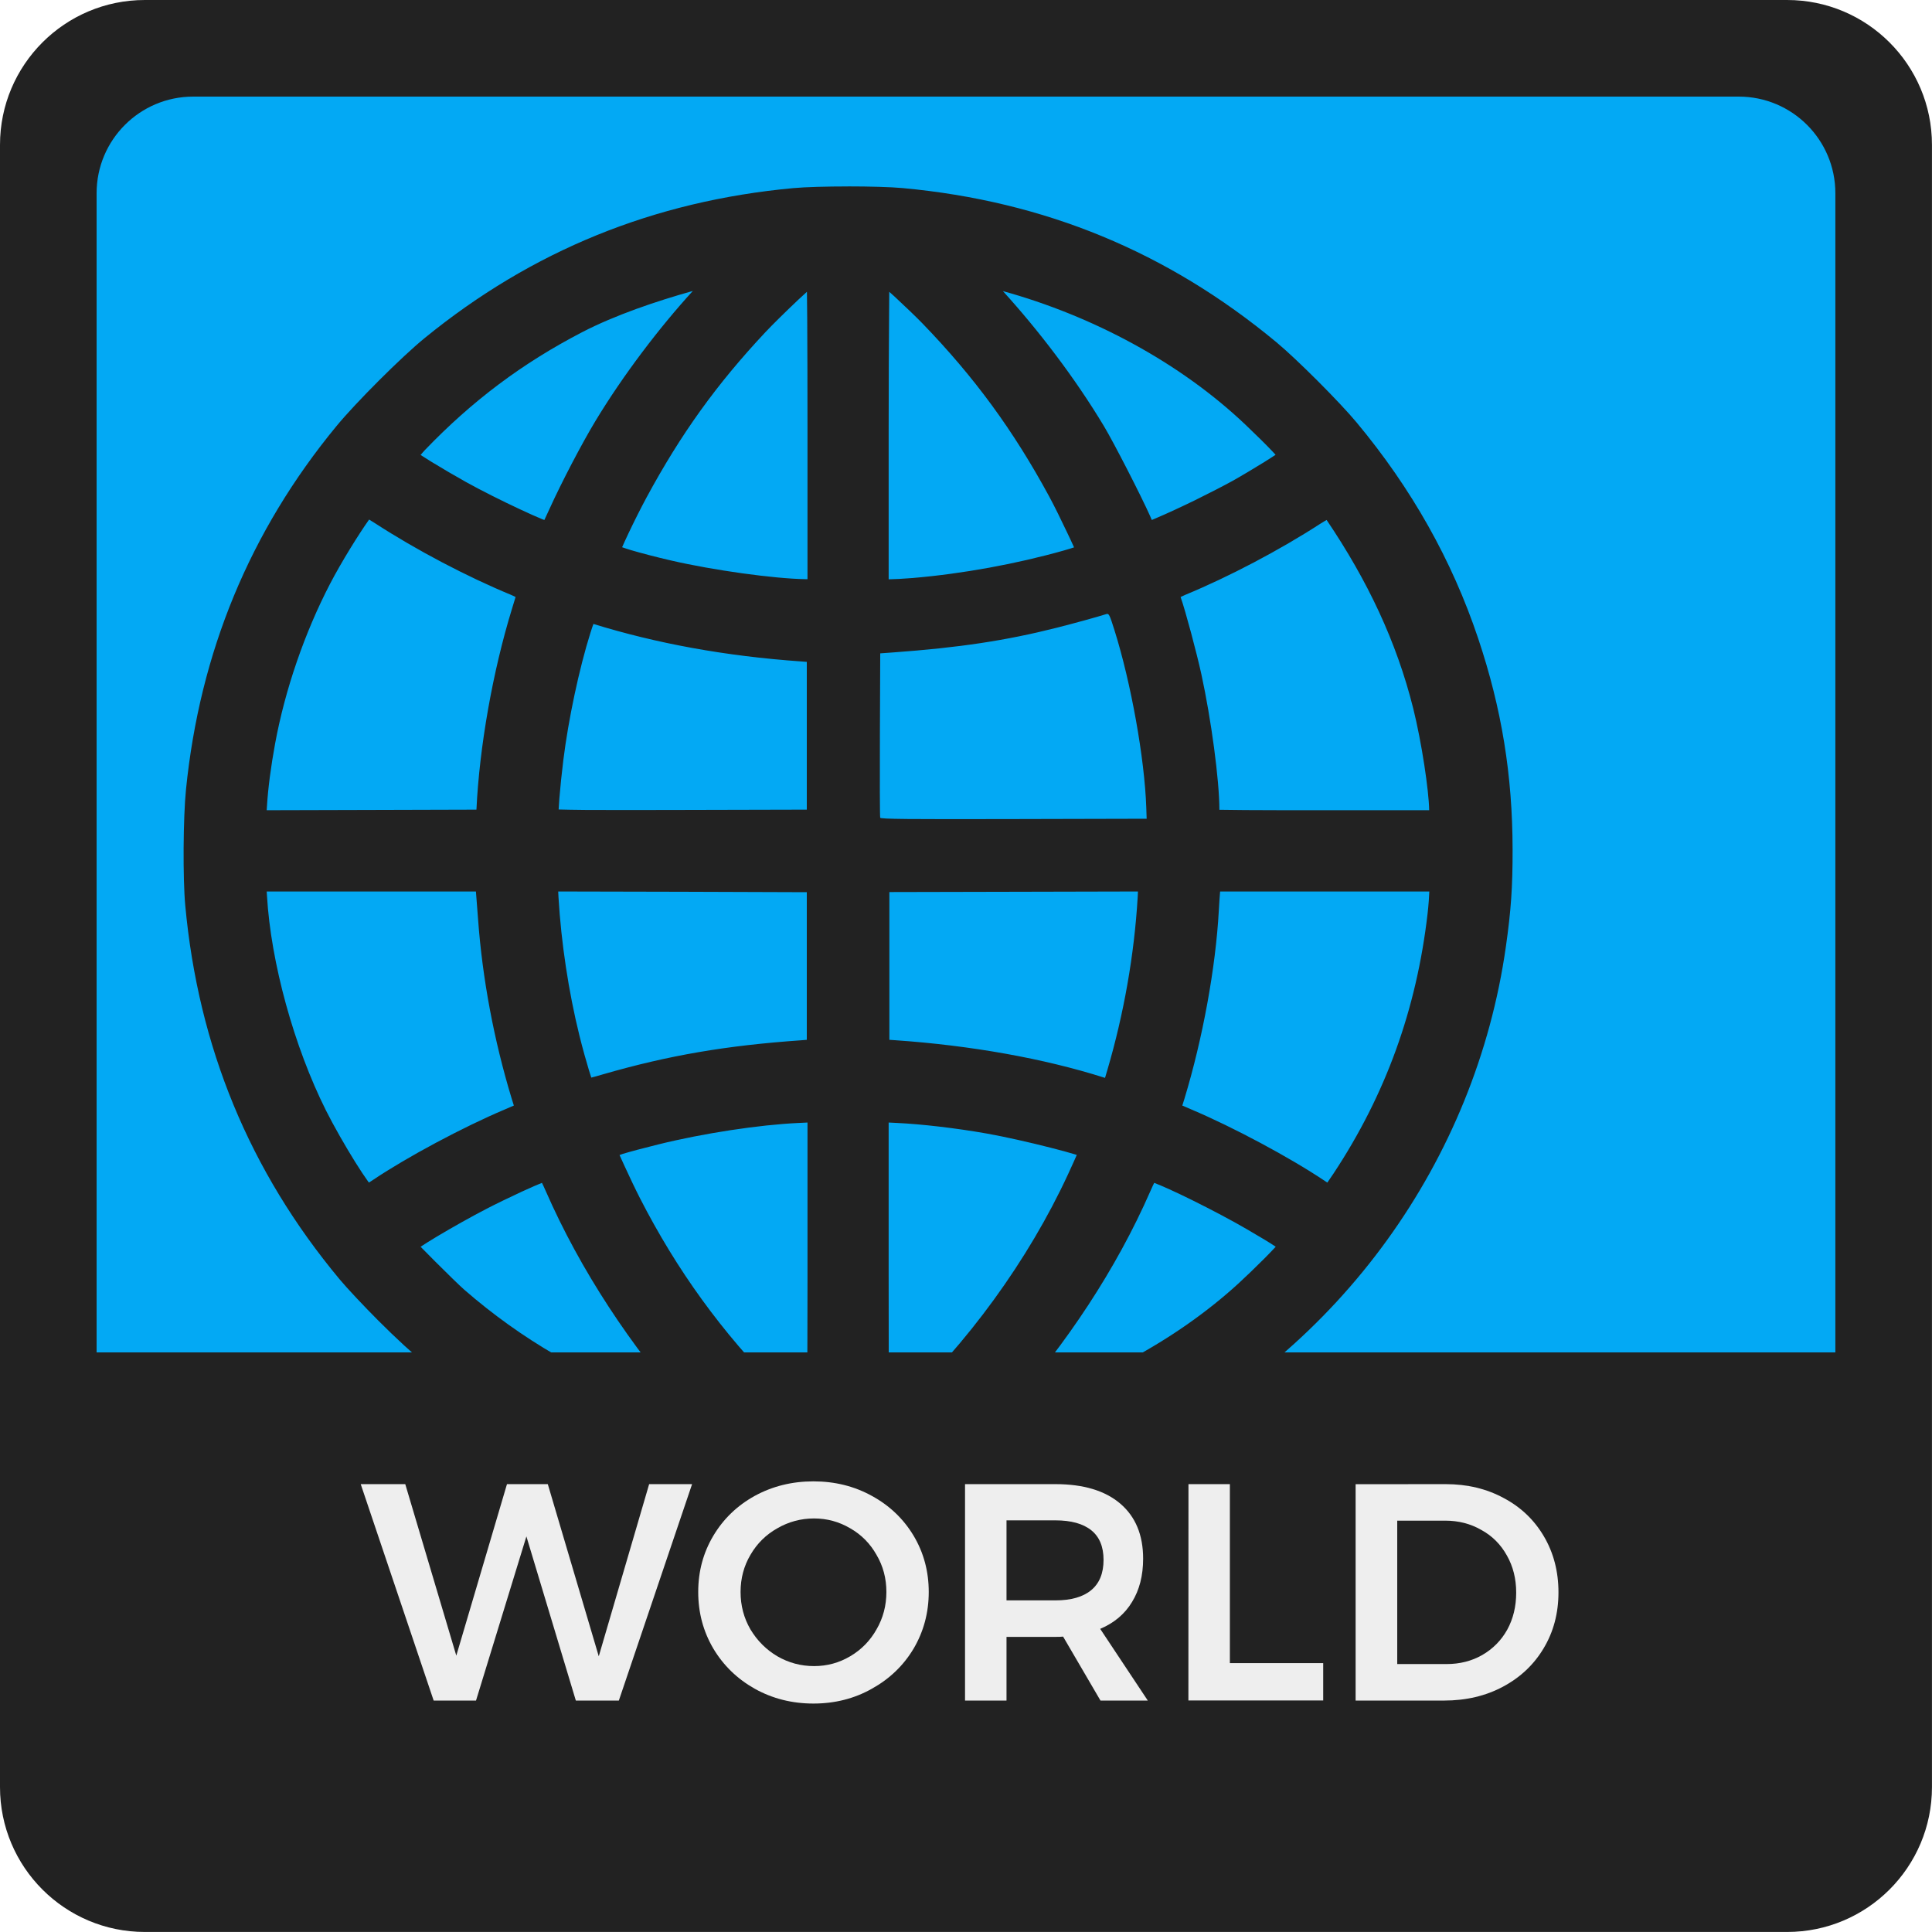
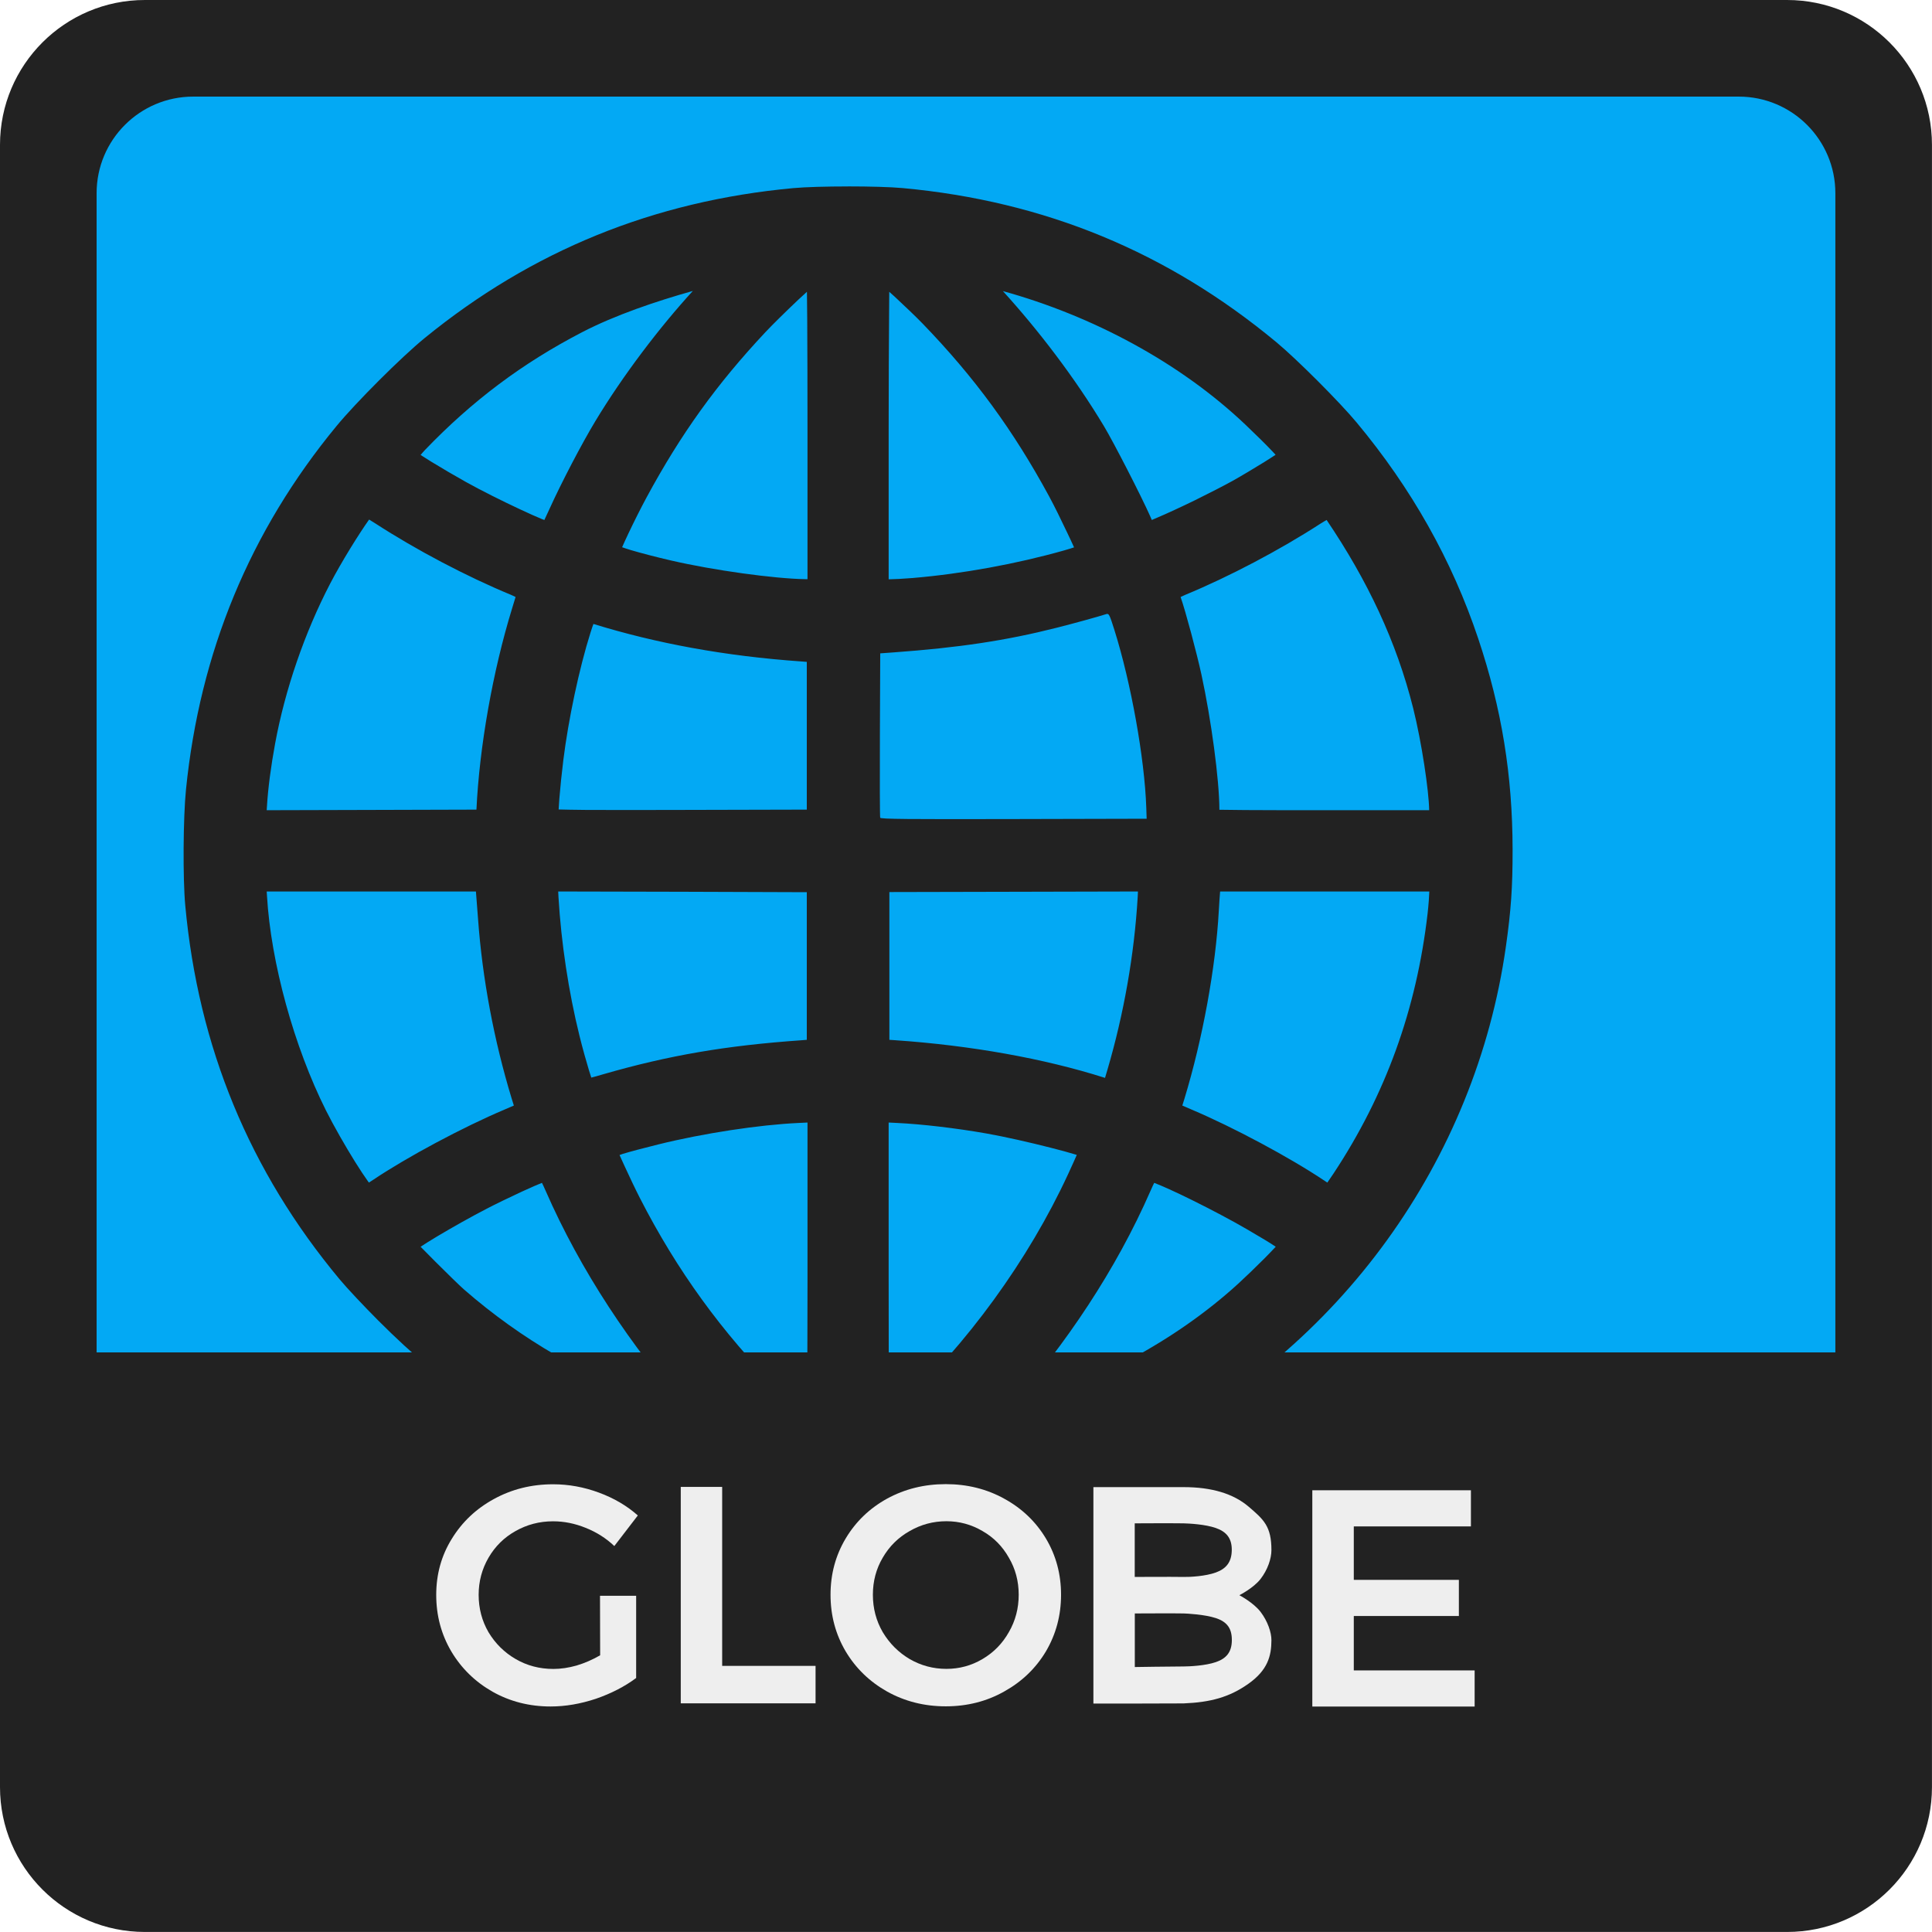
<svg xmlns="http://www.w3.org/2000/svg" width="200" height="200" viewBox="0 0 52.917 52.917" version="1.1" id="svg8">
  <defs id="defs2">
    </defs>
  <g id="layer1" transform="translate(249.8045,-91.40947)">
    <g style="stroke-width:0.5" id="g5264-1" transform="matrix(2,0,0,2,-249.8045,91.40947)">
      <rect ry="1.984" rx="1.984" style="opacity:1;fill:#222222;fill-opacity:1;fill-rule:nonzero;stroke:none;stroke-width:0.25;stroke-linecap:butt;stroke-linejoin:round;stroke-miterlimit:4;stroke-dasharray:none;stroke-dashoffset:0;stroke-opacity:0.909;paint-order:normal" id="rect5252-2" width="26.458" height="26.458" x="0" y="-1.110223e-16" />
      <rect ry="1.323" rx="1.323" y="1.323" x="1.323" height="23.812" width="23.812" id="rect5254-7" style="opacity:1;fill:#03a9f4;fill-opacity:1;fill-rule:nonzero;stroke:none;stroke-width:0.25;stroke-linecap:butt;stroke-linejoin:round;stroke-miterlimit:4;stroke-dasharray:none;stroke-dashoffset:0;stroke-opacity:0.909;paint-order:normal" />
      <path style="fill:#222222;fill-opacity:1;stroke-width:3.78" d="m 317.793,291.84 c -2.201,0 -4.403,0.058 -5.662,0.174 -14.445,1.334 -27.065,6.463 -38.18,15.531 -2.392,1.951 -7.102,6.656 -9.123,9.109 -8.96,10.874 -14.143,23.407 -15.576,37.633 -0.291,2.884 -0.333,9.188 -0.074,11.988 1.354,14.669 6.652,27.501 15.975,38.695 0.771,0.926 2.538,2.805 4.016,4.283 3.695,3.695 6.551,6.048 10.777,8.857 9.552,6.349 21.029,10.292 32.406,11.117 1.121,0.081 2.344,0.164 2.717,0.191 1.594,0.116 6.771,-0.054 9.066,-0.266 8.598,-0.791 16.612,-3.072 24.375,-6.939 20.171,-10.049 34.236,-29.501 37.381,-51.688 0.529,-3.73 0.699,-6.124 0.693,-10.039 -0.011,-7.713 -1.125,-14.569 -3.557,-21.836 -2.716,-8.117 -6.908,-15.554 -12.594,-22.381 -1.78,-2.138 -6.198,-6.557 -8.297,-8.299 -11.276,-9.357 -23.998,-14.603 -38.682,-15.959 -1.259,-0.116 -3.461,-0.174 -5.662,-0.174 z m -16.07,10.818 c -3.44,3.762 -7.205,8.701 -10.084,13.465 -1.396,2.31 -3.497,6.328 -4.738,9.064 -0.205,0.453 -0.39,0.855 -0.547,1.182 -0.08,-0.031 -0.115,-0.037 -0.207,-0.074 -0.582,-0.235 -1.409,-0.609 -2.318,-1.033 -1.818,-0.848 -4.015,-1.945 -5.609,-2.834 -1.136,-0.634 -2.486,-1.425 -3.559,-2.082 -0.449,-0.275 -0.808,-0.506 -1.121,-0.709 0.148,-0.169 0.269,-0.321 0.457,-0.518 4.905,-5.105 10.095,-8.991 16.27,-12.193 3.384,-1.755 7.661,-3.205 11.457,-4.268 z m 32.096,0.016 c 9.235,2.551 18.33,7.382 25.129,13.848 1.145,1.089 2.106,2.041 2.76,2.73 0.151,0.159 0.225,0.241 0.34,0.369 -0.326,0.211 -0.697,0.458 -1.15,0.738 -1.071,0.662 -2.364,1.437 -3.279,1.949 -0.783,0.439 -2.567,1.355 -3.896,2.008 -1.328,0.652 -3.109,1.47 -3.869,1.787 l -0.619,0.266 -0.178,-0.414 c -0.948,-2.125 -3.769,-7.621 -4.768,-9.285 -3.006,-5.009 -6.795,-9.956 -10.469,-13.996 z m -20.285,0.072 c 0.009,0.775 0.022,1.602 0.029,2.777 0.018,2.964 0.029,7.058 0.029,11.559 v 15.414 h -0.236 c -3.217,-0.051 -9.49,-0.916 -13.893,-1.934 -1.58,-0.365 -3.075,-0.758 -4.162,-1.078 -0.386,-0.114 -0.639,-0.206 -0.9,-0.295 0.171,-0.393 0.398,-0.884 0.664,-1.447 0.57,-1.206 1.296,-2.648 1.859,-3.691 3.557,-6.583 7.245,-11.718 12.299,-17.111 0.746,-0.797 2.18,-2.202 3.426,-3.381 0.338,-0.32 0.589,-0.54 0.885,-0.812 z m 8.52,0 c 0.191,0.174 0.337,0.295 0.545,0.488 1.033,0.961 2.229,2.1 2.91,2.805 5.368,5.553 9.394,11.053 13.109,17.908 0.53,0.977 1.253,2.454 1.846,3.707 0.283,0.599 0.54,1.132 0.723,1.549 -0.299,0.101 -0.616,0.2 -1.062,0.326 -4.922,1.391 -10.484,2.41 -15.68,2.85 -0.862,0.073 -2.011,0.131 -2.451,0.133 v -15.443 c 0,-5.065 0.023,-9.158 0.045,-11.975 0.008,-1.027 0.005,-1.675 0.016,-2.348 z m -53.844,23.578 c 0.21,0.13 0.407,0.247 0.664,0.414 4.225,2.741 9.472,5.5 14.025,7.381 0.261,0.108 0.325,0.153 0.473,0.223 -0.104,0.344 -0.187,0.619 -0.369,1.211 -1.987,6.467 -3.371,14.256 -3.682,20.801 l -10.904,0.031 -10.809,0.029 0.031,-0.459 c 0.103,-1.751 0.403,-4.065 0.84,-6.436 1.035,-5.615 3.063,-11.486 5.686,-16.537 1.17,-2.254 3.008,-5.203 4.045,-6.658 z m 99.123,0.045 c 4.23,6.258 7.236,12.594 8.963,19.502 0.874,3.496 1.628,8.558 1.652,10.543 h -10.748 c -3.223,0 -6.158,0.001 -8.297,-0.016 -1.069,-0.008 -1.939,-0.019 -2.539,-0.029 -0.057,-10e-4 -0.08,0.001 -0.133,0 -2e-5,-0.006 0,-0.01 0,-0.016 -0.002,-3.06 -0.849,-9.346 -1.861,-13.996 -0.479,-2.202 -1.642,-6.56 -2.154,-8.016 0.158,-0.072 0.294,-0.143 0.486,-0.223 4.516,-1.865 9.808,-4.654 14.012,-7.381 0.238,-0.155 0.421,-0.254 0.619,-0.369 z m -22.797,9.74 c 0.256,-0.081 0.327,0.059 0.828,1.65 1.718,5.458 3.126,13.301 3.299,18.381 l 0.039,1.156 -13.76,0.033 c -10.936,0.027 -13.773,7.7e-4 -13.824,-0.135 -0.036,-0.094 -0.051,-3.961 -0.031,-8.594 l 0.035,-8.424 1.359,-0.098 c 6.801,-0.493 11.671,-1.228 16.883,-2.547 1.832,-0.464 4.2,-1.115 5.172,-1.424 z m -53.104,1.023 c 6.499,2.004 13.598,3.328 21.541,3.883 l 0.547,0.043 v 7.678 7.617 l -12.801,0.031 c -4.287,0.011 -7.74,0.016 -10.113,0 -1.187,-0.008 -2.098,-0.031 -2.717,-0.045 -0.026,-6e-4 -0.033,6.2e-4 -0.059,0 0.016,-0.322 0.038,-0.663 0.074,-1.123 0.091,-1.15 0.245,-2.632 0.412,-3.986 0.519,-4.205 1.648,-9.509 2.807,-13.184 0.174,-0.552 0.232,-0.706 0.309,-0.914 z m -33.824,27.695 h 10.764 10.896 c 0.039,0.457 0.14,1.753 0.221,2.865 0.446,6.149 1.648,12.548 3.484,18.588 l 0.221,0.707 c -0.286,0.121 -0.604,0.264 -0.959,0.414 -4.286,1.812 -10.064,4.9 -13.568,7.25 -0.172,0.116 -0.319,0.21 -0.473,0.309 -0.04,-0.054 -0.059,-0.071 -0.104,-0.133 -0.345,-0.479 -0.817,-1.188 -1.328,-2.008 -1.022,-1.64 -2.209,-3.715 -3.012,-5.314 -3.31,-6.597 -5.714,-15.345 -6.111,-22.219 z m 30.178,0 12.83,0.029 12.904,0.045 v 7.604 7.678 l -0.547,0.045 c -7.816,0.546 -13.75,1.562 -20.551,3.527 l -0.664,0.193 c -0.185,0.052 -0.392,0.104 -0.547,0.146 -0.074,-0.221 -0.142,-0.424 -0.236,-0.738 -0.284,-0.942 -0.652,-2.237 -0.99,-3.602 -1.122,-4.525 -1.893,-9.634 -2.17,-14.336 z m 60.016,0 -0.029,0.592 c -0.349,5.929 -1.43,12.074 -3.131,17.863 -0.115,0.391 -0.183,0.638 -0.25,0.842 -0.046,-0.014 -0.037,-0.013 -0.09,-0.029 -6.221,-1.976 -13.792,-3.332 -21.613,-3.869 l -0.621,-0.043 v -7.678 -7.619 l 12.904,-0.029 z m 8.504,0 h 10.881 10.777 c -0.011,0.384 -0.076,1.391 -0.178,2.273 -1.147,9.928 -4.34,18.756 -9.744,26.93 -0.242,0.366 -0.447,0.659 -0.635,0.93 -0.089,-0.058 -0.154,-0.098 -0.25,-0.162 -3.606,-2.421 -9.503,-5.578 -13.805,-7.396 -0.355,-0.15 -0.673,-0.293 -0.959,-0.414 l 0.221,-0.707 c 1.882,-6.191 3.236,-13.569 3.559,-19.488 0.039,-0.724 0.096,-1.571 0.133,-1.965 z m -42.713,23.918 v 15.738 0.826 c -10e-4,4.22 -0.018,8.166 -0.029,10.984 -0.005,1.228 -0.007,2.108 -0.014,2.908 -0.012,-0.011 -0.019,-0.018 -0.031,-0.029 -0.852,-0.787 -1.938,-1.818 -2.938,-2.82 -5.818,-5.836 -10.52,-12.328 -14.32,-19.754 -0.491,-0.959 -1.102,-2.248 -1.594,-3.32 -0.209,-0.456 -0.39,-0.837 -0.533,-1.168 0.12,-0.039 0.174,-0.071 0.326,-0.117 0.799,-0.242 2.025,-0.569 3.66,-0.975 4.687,-1.163 10.495,-2.044 14.559,-2.229 z m 8.4,0 0.887,0.045 c 2.493,0.116 6.092,0.532 9.258,1.092 1.945,0.344 4.525,0.935 6.598,1.463 1.036,0.264 1.952,0.509 2.584,0.707 0.067,0.021 0.088,0.025 0.148,0.045 -0.192,0.444 -0.476,1.075 -0.9,1.994 -4.115,8.899 -10.477,17.641 -17.643,24.285 -0.324,0.3 -0.584,0.538 -0.871,0.799 -0.004,-0.179 -0.012,-0.167 -0.016,-0.385 -0.031,-2.163 -0.045,-6.358 -0.045,-14.307 z m -35.891,6.244 c 0.102,0.206 0.172,0.342 0.385,0.828 3.597,8.233 8.853,16.138 14.822,22.854 -1.067,-0.315 -2.263,-0.691 -3.174,-1.004 -7.346,-2.527 -14.159,-6.464 -20.078,-11.619 -0.455,-0.396 -1.796,-1.71 -2.982,-2.893 -0.582,-0.58 -1.13,-1.131 -1.535,-1.551 0.442,-0.291 1.018,-0.655 1.727,-1.078 1.515,-0.904 3.46,-2.001 5.123,-2.863 0.942,-0.488 2.362,-1.176 3.617,-1.758 1.001,-0.464 1.655,-0.737 2.096,-0.916 z m 63.381,0 c 0.768,0.293 2.155,0.911 3.898,1.773 1.98,0.98 4.149,2.126 5.641,2.996 1.492,0.87 2.488,1.463 3.041,1.846 -0.305,0.322 -0.701,0.743 -1.152,1.195 -0.913,0.917 -2.008,1.969 -2.73,2.629 -6.566,5.997 -15.113,10.459 -23.697,12.918 5.906,-6.712 11.04,-14.352 14.617,-22.529 0.213,-0.486 0.281,-0.622 0.383,-0.828 z" transform="matrix(0.1322917,0,0,0.1322917,-30.42708,-36.05482)" id="path4806-0" />
      <path id="path5258-9" d="m 0.728,18.521 v 4.167 c 0,1.539 1.239,2.778 2.778,2.778 H 22.953 c 1.539,0 2.778,-1.239 2.778,-2.778 v -4.167 z" style="opacity:1;fill:#222222;fill-opacity:1;fill-rule:nonzero;stroke:none;stroke-width:0.25;stroke-linecap:butt;stroke-linejoin:round;stroke-miterlimit:4;stroke-dasharray:none;stroke-dashoffset:0;stroke-opacity:0.909;paint-order:normal" />
      <g aria-label="GLOBE" style="font-style:normal;font-variant:normal;font-weight:500;font-stretch:normal;font-size:4.233px;line-height:2.117px;font-family:Montserrat;-inkscape-font-specification:'Montserrat Medium';text-align:center;text-anchor:middle;opacity:1;fill:#eeeeee;fill-opacity:1;fill-rule:nonzero;stroke:none;stroke-width:2.117;stroke-linecap:butt;stroke-linejoin:round;stroke-miterlimit:4;stroke-dasharray:none;stroke-dashoffset:0;stroke-opacity:1;paint-order:stroke fill markers" id="text4627-36">
-         <path d="M 8.89,20.325 H 9.478 L 8.475,23.289 H 7.886 l -0.677,-2.248 -0.69,2.248 H 5.939 L 4.94,20.325 h 0.61 l 0.699,2.349 0.694,-2.349 h 0.559 l 0.698,2.358 z" style="font-style:normal;font-variant:normal;font-weight:500;font-stretch:normal;font-size:4.233px;font-family:Montserrat;-inkscape-font-specification:'Montserrat Medium';text-align:center;text-anchor:middle;fill:#eeeeee;fill-opacity:1;stroke-width:2.117" id="path5750" />
-         <path d="m 11.14,20.287 q 0.44,0 0.8,0.199 0.364,0.199 0.572,0.546 0.207,0.347 0.207,0.77 0,0.423 -0.207,0.775 -0.207,0.347 -0.572,0.55 -0.36,0.203 -0.8,0.203 -0.44,0 -0.804,-0.203 -0.36,-0.203 -0.567,-0.55 -0.207,-0.351 -0.207,-0.775 0,-0.423 0.207,-0.77 0.207,-0.347 0.567,-0.546 0.364,-0.199 0.804,-0.199 z m 0.009,0.508 q -0.271,0 -0.504,0.135 -0.233,0.131 -0.368,0.364 -0.135,0.229 -0.135,0.508 0,0.279 0.135,0.512 0.14,0.233 0.368,0.368 0.233,0.135 0.504,0.135 0.267,0 0.495,-0.135 0.229,-0.135 0.36,-0.368 0.135,-0.233 0.135,-0.512 0,-0.279 -0.135,-0.508 -0.131,-0.233 -0.36,-0.364 -0.229,-0.135 -0.495,-0.135 z" style="font-style:normal;font-variant:normal;font-weight:500;font-stretch:normal;font-size:4.233px;font-family:Montserrat;-inkscape-font-specification:'Montserrat Medium';text-align:center;text-anchor:middle;fill:#eeeeee;fill-opacity:1;stroke-width:2.117" id="path5752" />
-         <path d="m 15.071,23.289 -0.512,-0.876 q -0.034,0.004 -0.106,0.004 h -0.669 v 0.872 H 13.216 V 20.325 H 14.453 q 0.576,0 0.889,0.267 0.313,0.267 0.313,0.754 0,0.347 -0.152,0.593 -0.148,0.246 -0.436,0.368 l 0.652,0.982 z m -1.287,-1.372 H 14.453 q 0.322,0 0.491,-0.14 0.169,-0.14 0.169,-0.415 0,-0.271 -0.169,-0.406 -0.169,-0.135 -0.491,-0.135 h -0.669 z" style="font-style:normal;font-variant:normal;font-weight:500;font-stretch:normal;font-size:4.233px;font-family:Montserrat;-inkscape-font-specification:'Montserrat Medium';text-align:center;text-anchor:middle;fill:#eeeeee;fill-opacity:1;stroke-width:2.117" id="path5754" />
-         <path d="m 16.276,20.325 h 0.567 v 2.451 h 1.278 v 0.512 h -1.846 z" style="font-style:normal;font-variant:normal;font-weight:500;font-stretch:normal;font-size:4.233px;font-family:Montserrat;-inkscape-font-specification:'Montserrat Medium';text-align:center;text-anchor:middle;fill:#eeeeee;fill-opacity:1;stroke-width:2.117" id="path5756" />
-         <path d="m 19.798,20.325 q 0.445,0 0.796,0.191 0.351,0.186 0.55,0.525 0.199,0.339 0.199,0.766 0,0.428 -0.203,0.766 -0.199,0.334 -0.555,0.525 -0.356,0.191 -0.809,0.191 h -1.211 v -2.963 z m 0.013,2.464 q 0.271,0 0.487,-0.123 0.22,-0.127 0.343,-0.347 0.123,-0.224 0.123,-0.508 0,-0.284 -0.127,-0.508 -0.127,-0.229 -0.351,-0.351 -0.22,-0.127 -0.495,-0.127 h -0.656 v 1.964 z" style="font-style:normal;font-variant:normal;font-weight:500;font-stretch:normal;font-size:4.233px;font-family:Montserrat;-inkscape-font-specification:'Montserrat Medium';text-align:center;text-anchor:middle;fill:#eeeeee;fill-opacity:1;stroke-width:2.117" id="path5758" />
+         <path id="path17789" style="font-style:normal;font-variant:normal;font-weight:500;font-stretch:normal;font-size:4.233px;line-height:2.117px;font-family:Montserrat;-inkscape-font-specification:'Montserrat Medium';text-align:center;letter-spacing:-0.265px;text-anchor:middle;fill:#eeeeee;fill-opacity:1;fill-rule:nonzero;stroke:none;stroke-width:0.25;stroke-linecap:butt;stroke-linejoin:round;stroke-miterlimit:4;stroke-dasharray:none;stroke-dashoffset:0;stroke-opacity:1;paint-order:stroke fill markers" d="m 8.217,21.854 h 0.495 v 1.126 q -0.233,0.174 -0.55,0.284 -0.318,0.106 -0.622,0.106 -0.436,0 -0.796,-0.203 -0.356,-0.203 -0.563,-0.55 -0.207,-0.351 -0.207,-0.775 0,-0.423 0.212,-0.766 0.212,-0.347 0.576,-0.546 0.368,-0.203 0.813,-0.203 0.318,0 0.627,0.114 0.309,0.114 0.533,0.313 l -0.322,0.419 q -0.169,-0.161 -0.394,-0.25 -0.22,-0.089 -0.445,-0.089 -0.279,0 -0.516,0.135 -0.233,0.131 -0.368,0.364 -0.135,0.233 -0.135,0.508 0,0.279 0.135,0.512 0.14,0.233 0.373,0.368 0.233,0.135 0.516,0.135 0.152,0 0.318,-0.047 0.169,-0.051 0.322,-0.14 z" />
+         <path d="m 9.323,20.363 h 0.567 v 2.451 H 11.169 V 23.327 H 9.323 Z" style="font-style:normal;font-variant:normal;font-weight:500;font-stretch:normal;font-size:4.233px;line-height:2.117px;font-family:Montserrat;-inkscape-font-specification:'Montserrat Medium';text-align:center;text-anchor:middle;fill:#eeeeee;fill-opacity:1;fill-rule:nonzero;stroke:none;stroke-width:2.117;stroke-linecap:butt;stroke-linejoin:round;stroke-miterlimit:4;stroke-dasharray:none;stroke-dashoffset:0;stroke-opacity:1;paint-order:stroke fill markers" id="path4646" />
+         <path d="m 12.952,20.325 q 0.44,0 0.8,0.199 0.364,0.199 0.572,0.546 0.207,0.347 0.207,0.77 0,0.423 -0.207,0.775 -0.207,0.347 -0.572,0.55 -0.36,0.203 -0.8,0.203 -0.44,0 -0.804,-0.203 -0.36,-0.203 -0.567,-0.55 -0.207,-0.351 -0.207,-0.775 0,-0.423 0.207,-0.77 0.207,-0.347 0.567,-0.546 0.364,-0.199 0.804,-0.199 z m 0.009,0.508 q -0.271,0 -0.504,0.135 -0.233,0.131 -0.368,0.364 -0.135,0.229 -0.135,0.508 0,0.279 0.135,0.512 0.14,0.233 0.368,0.368 0.233,0.135 0.504,0.135 0.267,0 0.495,-0.135 0.229,-0.135 0.36,-0.368 0.135,-0.233 0.135,-0.512 0,-0.279 -0.135,-0.508 -0.131,-0.233 -0.36,-0.364 -0.229,-0.135 -0.495,-0.135 z" style="font-style:normal;font-variant:normal;font-weight:500;font-stretch:normal;font-size:4.233px;line-height:2.117px;font-family:Montserrat;-inkscape-font-specification:'Montserrat Medium';text-align:center;text-anchor:middle;fill:#eeeeee;fill-opacity:1;fill-rule:nonzero;stroke:none;stroke-width:2.117;stroke-linecap:butt;stroke-linejoin:round;stroke-miterlimit:4;stroke-dasharray:none;stroke-dashoffset:0;stroke-opacity:1;paint-order:stroke fill markers" id="path4628" />
+         <path d="m 15.531,22.83 c 0,0 0.516,-0.008 0.678,-0.008 0.081,-2.8e-4 0.298,-0.01 0.443,-0.06 0.145,-0.05 0.217,-0.139 0.218,-0.299 0.001,-0.16 -0.063,-0.251 -0.218,-0.303 -0.155,-0.051 -0.399,-0.063 -0.442,-0.064 -0.087,-0.003 -0.669,0 -0.669,0 v 0.734 0.5 l -0.567,5e-5 V 20.366 h 1.236 c 0.384,0 0.68,0.089 0.889,0.267 0.209,0.178 0.313,0.271 0.313,0.596 0,0.116 -0.052,0.27 -0.149,0.395 -0.097,0.125 -0.29,0.222 -0.29,0.222 0,0 0.192,0.101 0.29,0.228 0.097,0.127 0.15,0.282 0.149,0.389 -5.11e-4,0.214 -0.05,0.408 -0.314,0.595 -0.263,0.187 -0.524,0.255 -0.889,0.27 l -0.668,0.002 z m 0.009,-1.234 c 0,0 0.5,-0.003 0.669,0 0.085,0.002 0.299,-0.009 0.442,-0.061 0.143,-0.052 0.216,-0.144 0.218,-0.306 0.002,-0.161 -0.072,-0.252 -0.218,-0.303 -0.146,-0.051 -0.363,-0.062 -0.442,-0.064 -0.159,-0.003 -0.669,0 -0.669,0 z" style="font-style:normal;font-variant:normal;font-weight:500;font-stretch:normal;font-size:4.233px;line-height:2.117px;font-family:Montserrat;-inkscape-font-specification:'Montserrat Medium';text-align:center;letter-spacing:0px;text-anchor:middle;fill:#eeeeee;fill-opacity:1;fill-rule:nonzero;stroke:none;stroke-width:2.117;stroke-linecap:butt;stroke-linejoin:round;stroke-miterlimit:4;stroke-dasharray:none;stroke-dashoffset:0;stroke-opacity:1;paint-order:stroke fill markers" id="path4656-1" />
+         <path d="m 17.972,20.409 h 2.172 v 0.495 h -1.604 v 0.732 h 1.439 v 0.495 h -1.439 v 0.745 h 1.655 v 0.495 h -2.223 z" style="font-style:normal;font-variant:normal;font-weight:500;font-stretch:normal;font-size:4.233px;line-height:2.117px;font-family:Montserrat;-inkscape-font-specification:'Montserrat Medium';text-align:center;letter-spacing:0px;text-anchor:middle;fill:#eeeeee;fill-opacity:1;fill-rule:nonzero;stroke:none;stroke-width:2.117;stroke-linecap:butt;stroke-linejoin:round;stroke-miterlimit:4;stroke-dasharray:none;stroke-dashoffset:0;stroke-opacity:1;paint-order:stroke fill markers" id="path4661-1" />
      </g>
    </g>
  </g>
</svg>
